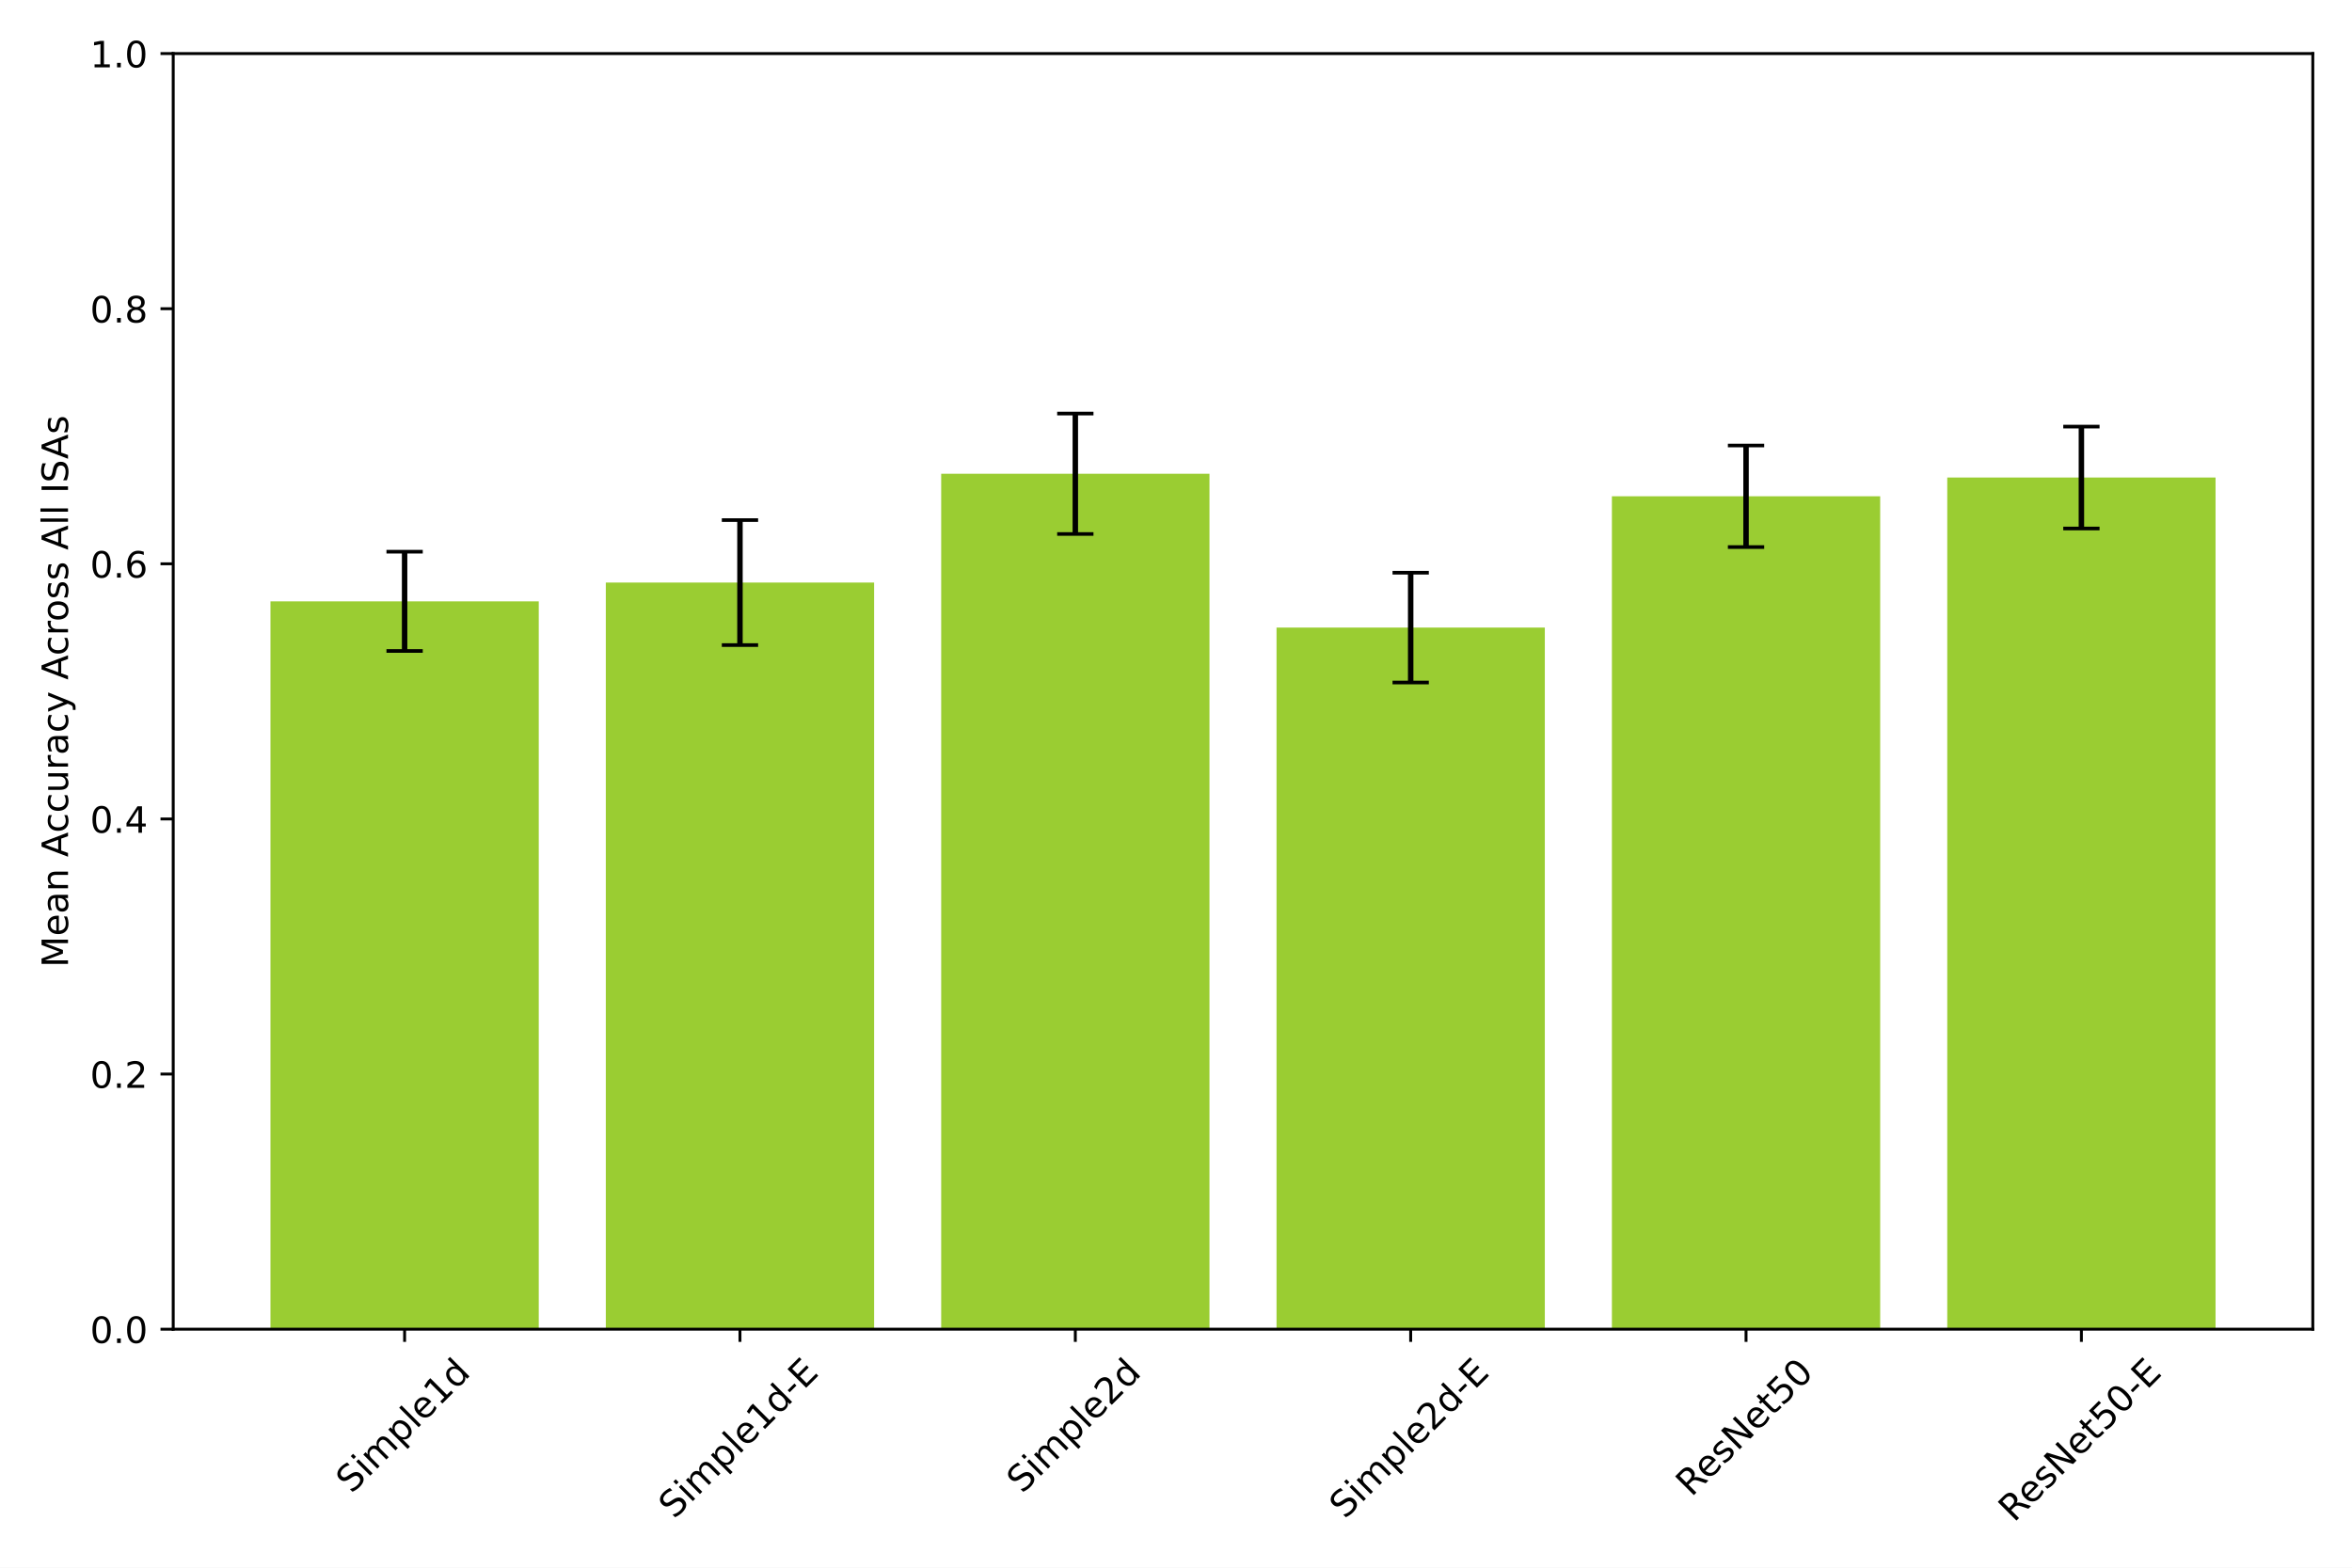
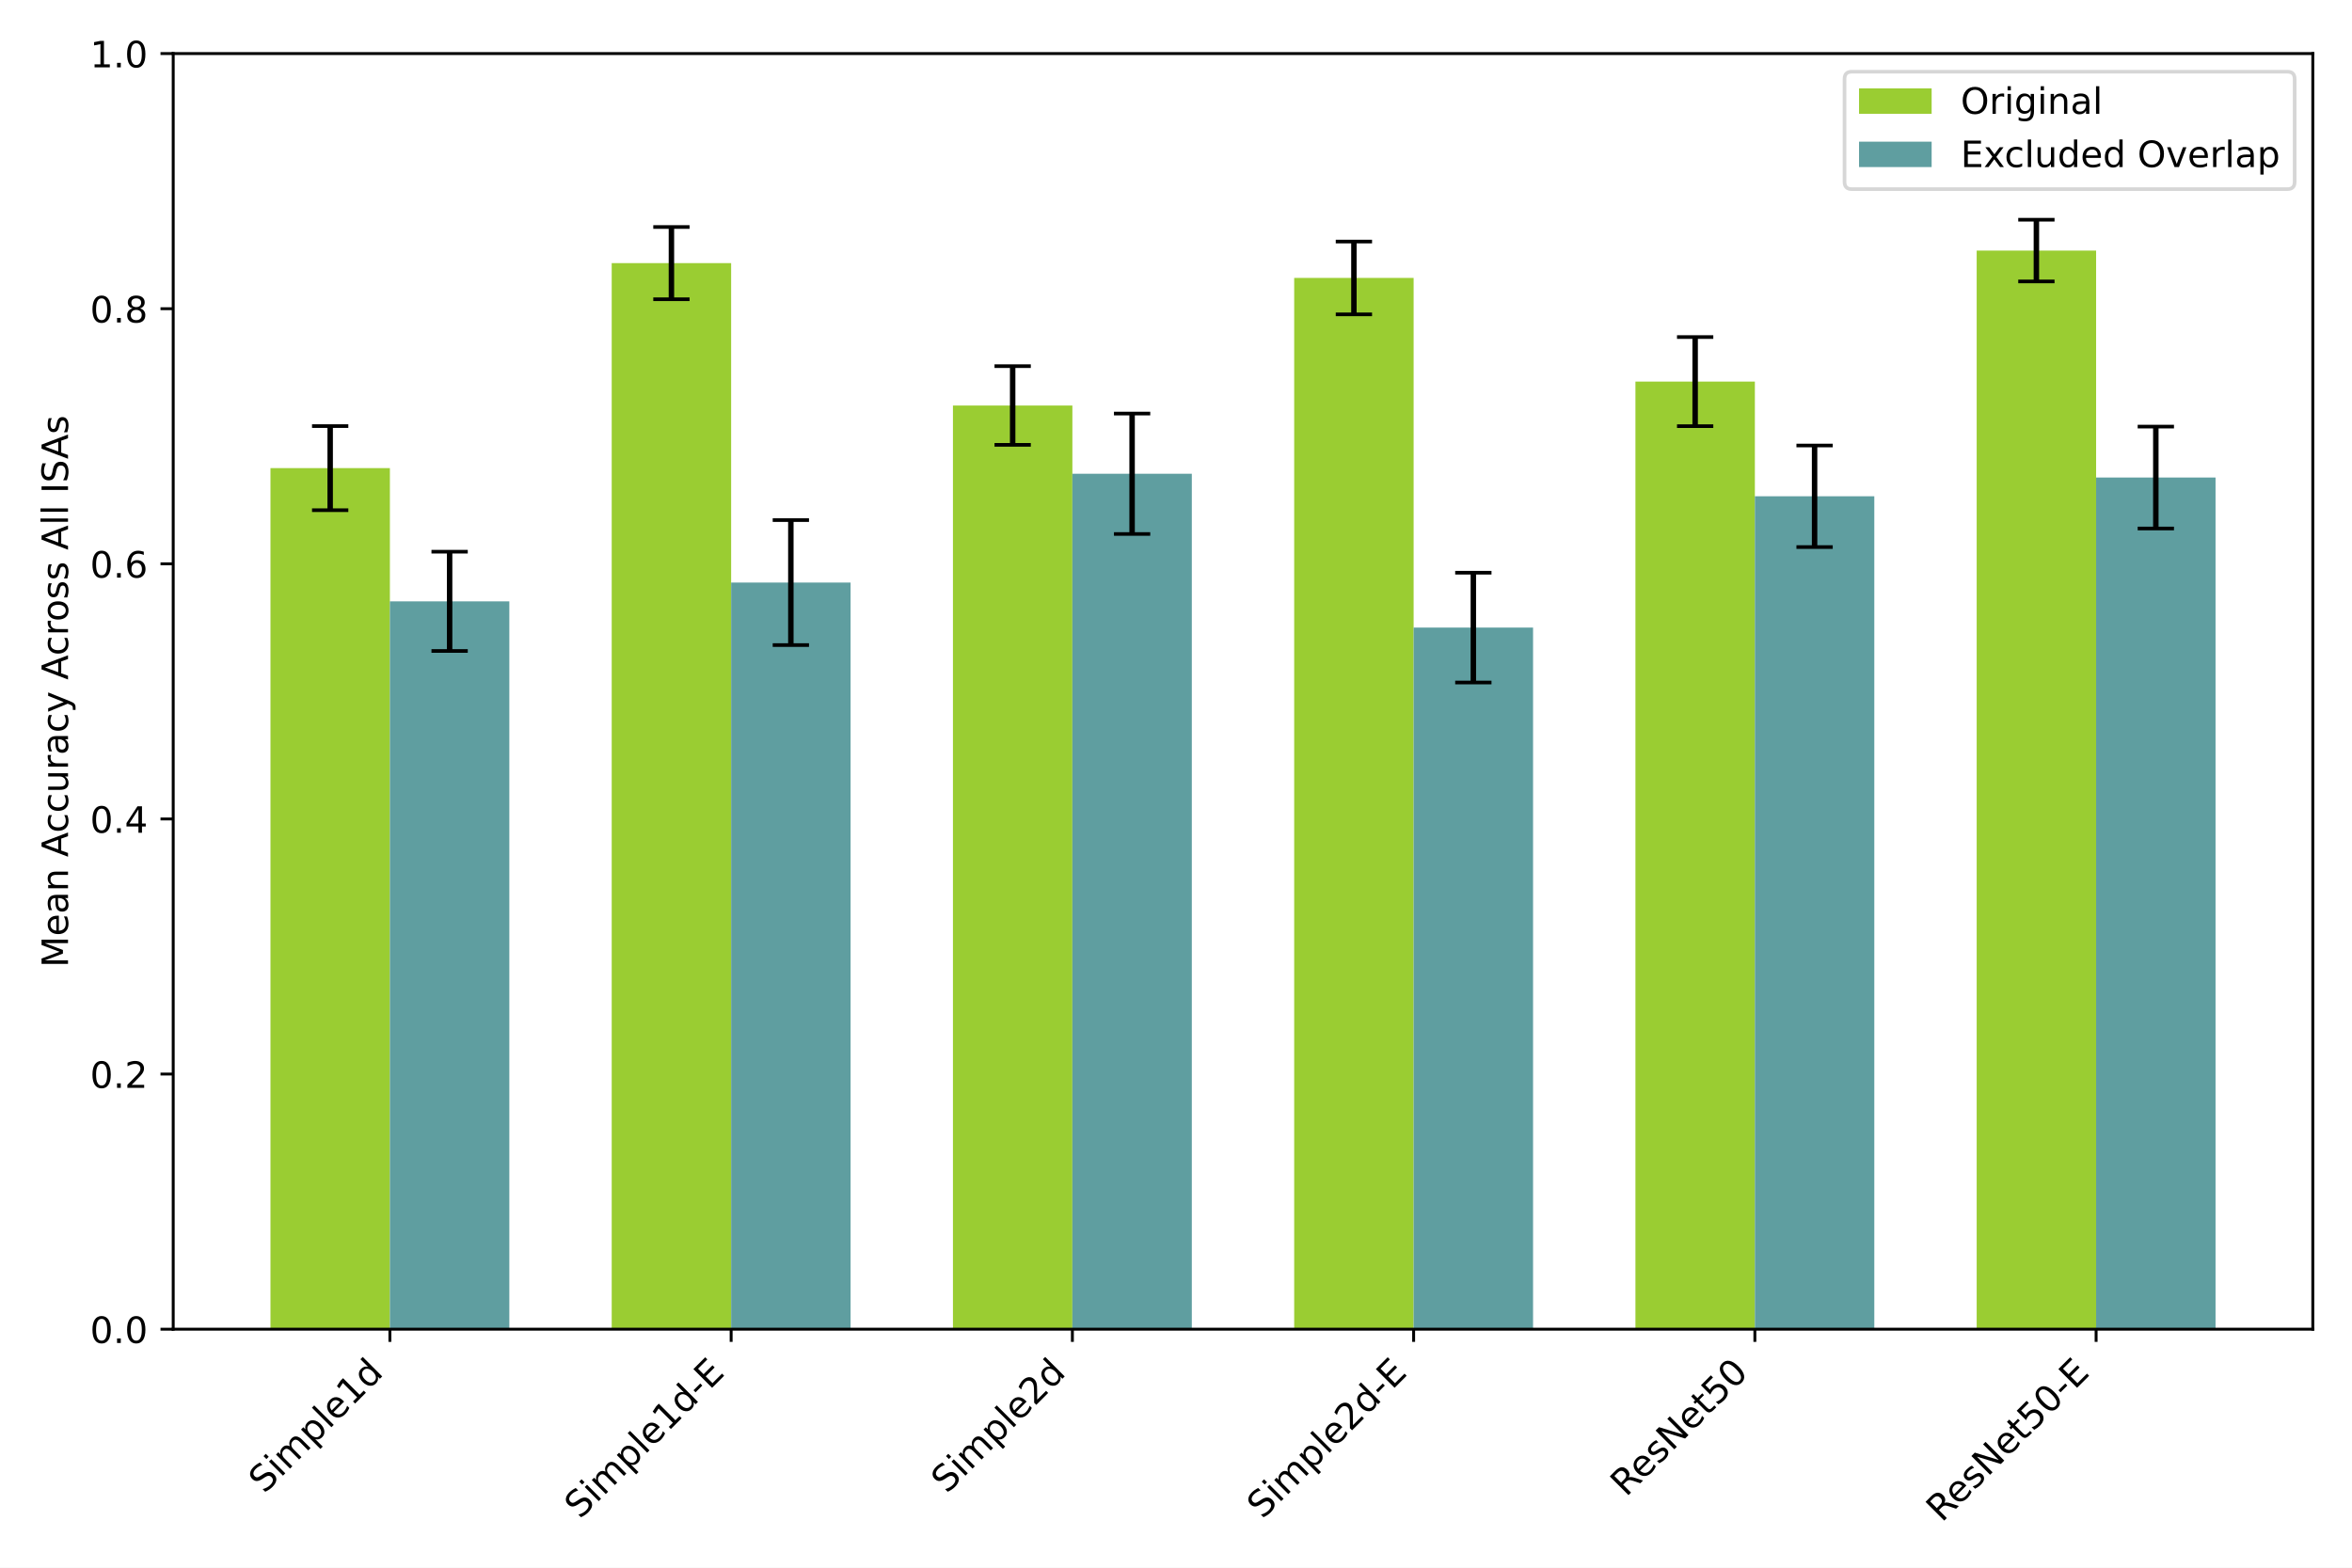
<svg xmlns="http://www.w3.org/2000/svg" xmlns:xlink="http://www.w3.org/1999/xlink" width="648pt" height="432pt" viewBox="0 0 648 432" version="1.1">
  <defs>
    <style type="text/css">*{stroke-linejoin: round; stroke-linecap: butt}</style>
  </defs>
  <g id="figure_1">
    <g id="patch_1">
      <path d="M 0 432  L 648 432  L 648 0  L 0 0  z " style="fill: #ffffff" />
    </g>
    <g id="axes_1">
      <g id="patch_2">
        <path d="M 47.72 366.279  L 637.2 366.279  L 637.2 14.76  L 47.72 14.76  z " style="fill: #ffffff" />
      </g>
      <g id="patch_3">
-         <path d="M 74.515 366.279  L 148.431 366.279  L 148.431 165.707  L 74.515 165.707  z " clip-path="url(#p9e6b9c91f2)" style="fill: #9acd32" />
+         <path d="M 74.515 366.279  L 107.42 366.279  L 107.42 129.004  L 74.515 129.004  z " clip-path="url(#pfda0ce5fc8)" style="fill: #9acd32" />
      </g>
      <g id="patch_4">
-         <path d="M 166.91 366.279  L 240.826 366.279  L 240.826 160.537  L 166.91 160.537  z " clip-path="url(#p9e6b9c91f2)" style="fill: #9acd32" />
+         <path d="M 168.53 366.279  L 201.436 366.279  L 201.436 72.51  L 168.53 72.51  z " clip-path="url(#pfda0ce5fc8)" style="fill: #9acd32" />
      </g>
      <g id="patch_5">
-         <path d="M 259.305 366.279  L 333.221 366.279  L 333.221 130.555  L 259.305 130.555  z " clip-path="url(#p9e6b9c91f2)" style="fill: #9acd32" />
+         <path d="M 262.546 366.279  L 295.452 366.279  L 295.452 111.742  L 262.546 111.742  z " clip-path="url(#pfda0ce5fc8)" style="fill: #9acd32" />
      </g>
      <g id="patch_6">
-         <path d="M 351.699 366.279  L 425.615 366.279  L 425.615 172.944  L 351.699 172.944  z " clip-path="url(#p9e6b9c91f2)" style="fill: #9acd32" />
+         <path d="M 356.562 366.279  L 389.468 366.279  L 389.468 76.59  L 356.562 76.59  z " clip-path="url(#pfda0ce5fc8)" style="fill: #9acd32" />
      </g>
      <g id="patch_7">
-         <path d="M 444.094 366.279  L 518.01 366.279  L 518.01 136.758  L 444.094 136.758  z " clip-path="url(#p9e6b9c91f2)" style="fill: #9acd32" />
+         <path d="M 450.578 366.279  L 483.484 366.279  L 483.484 105.151  L 450.578 105.151  z " clip-path="url(#pfda0ce5fc8)" style="fill: #9acd32" />
      </g>
      <g id="patch_8">
-         <path d="M 536.489 366.279  L 610.405 366.279  L 610.405 131.588  L 536.489 131.588  z " clip-path="url(#p9e6b9c91f2)" style="fill: #9acd32" />
+         <path d="M 544.594 366.279  L 577.5 366.279  L 577.5 69.057  L 544.594 69.057  z " clip-path="url(#pfda0ce5fc8)" style="fill: #9acd32" />
+       </g>
+       <g id="patch_9">
+         <path d="M 107.42 366.279  L 140.326 366.279  L 140.326 165.707  L 107.42 165.707  z " clip-path="url(#pfda0ce5fc8)" style="fill: #5f9ea0" />
+       </g>
+       <g id="patch_10">
+         <path d="M 201.436 366.279  L 234.342 366.279  L 234.342 160.537  L 201.436 160.537  z " clip-path="url(#pfda0ce5fc8)" style="fill: #5f9ea0" />
+       </g>
+       <g id="patch_11">
+         <path d="M 295.452 366.279  L 328.358 366.279  L 328.358 130.555  L 295.452 130.555  z " clip-path="url(#pfda0ce5fc8)" style="fill: #5f9ea0" />
+       </g>
+       <g id="patch_12">
+         <path d="M 389.468 366.279  L 422.374 366.279  L 422.374 172.944  L 389.468 172.944  z " clip-path="url(#pfda0ce5fc8)" style="fill: #5f9ea0" />
+       </g>
+       <g id="patch_13">
+         <path d="M 483.484 366.279  L 516.39 366.279  L 516.39 136.758  L 483.484 136.758  z " clip-path="url(#pfda0ce5fc8)" style="fill: #5f9ea0" />
+       </g>
+       <g id="patch_14">
+         <path d="M 577.5 366.279  L 610.405 366.279  L 610.405 131.588  L 577.5 131.588  z " clip-path="url(#pfda0ce5fc8)" style="fill: #5f9ea0" />
      </g>
      <g id="matplotlib.axis_1">
        <g id="xtick_1">
          <g id="line2d_1">
            <defs>
-               <path id="m0b9bbb28b7" d="M 0 0  L 0 3.5  " style="stroke: #000000; stroke-width: 0.8" />
+               <path id="m5acf35f69c" d="M 0 0  L 0 3.5  " style="stroke: #000000; stroke-width: 0.8" />
            </defs>
            <g>
-               <use xlink:href="#m0b9bbb28b7" x="111.473" y="366.279" style="stroke: #000000; stroke-width: 0.8" />
+               <use xlink:href="#m5acf35f69c" x="107.42" y="366.279" style="stroke: #000000; stroke-width: 0.8" />
            </g>
          </g>
          <g id="text_1">
-             <g transform="translate(96.85697 411.7858) rotate(-45) scale(0.1 -0.1)">
+             <g transform="translate(72.81609 411.7858) rotate(-45) scale(0.1 -0.1)">
              <defs>
                <path id="DejaVuSans-53" d="M 3425 4513  L 3425 3897  Q 3066 4069 2747 4153  Q 2428 4238 2131 4238  Q 1616 4238 1336 4038  Q 1056 3838 1056 3469  Q 1056 3159 1242 3001  Q 1428 2844 1947 2747  L 2328 2669  Q 3034 2534 3370 2195  Q 3706 1856 3706 1288  Q 3706 609 3251 259  Q 2797 -91 1919 -91  Q 1588 -91 1214 -16  Q 841 59 441 206  L 441 856  Q 825 641 1194 531  Q 1563 422 1919 422  Q 2459 422 2753 634  Q 3047 847 3047 1241  Q 3047 1584 2836 1778  Q 2625 1972 2144 2069  L 1759 2144  Q 1053 2284 737 2584  Q 422 2884 422 3419  Q 422 4038 858 4394  Q 1294 4750 2059 4750  Q 2388 4750 2728 4690  Q 3069 4631 3425 4513  z " transform="scale(0.015625)" />
                <path id="DejaVuSans-69" d="M 603 3500  L 1178 3500  L 1178 0  L 603 0  L 603 3500  z M 603 4863  L 1178 4863  L 1178 4134  L 603 4134  L 603 4863  z " transform="scale(0.015625)" />
                <path id="DejaVuSans-6d" d="M 3328 2828  Q 3544 3216 3844 3400  Q 4144 3584 4550 3584  Q 5097 3584 5394 3201  Q 5691 2819 5691 2113  L 5691 0  L 5113 0  L 5113 2094  Q 5113 2597 4934 2840  Q 4756 3084 4391 3084  Q 3944 3084 3684 2787  Q 3425 2491 3425 1978  L 3425 0  L 2847 0  L 2847 2094  Q 2847 2600 2669 2842  Q 2491 3084 2119 3084  Q 1678 3084 1418 2786  Q 1159 2488 1159 1978  L 1159 0  L 581 0  L 581 3500  L 1159 3500  L 1159 2956  Q 1356 3278 1631 3431  Q 1906 3584 2284 3584  Q 2666 3584 2933 3390  Q 3200 3197 3328 2828  z " transform="scale(0.015625)" />
                <path id="DejaVuSans-70" d="M 1159 525  L 1159 -1331  L 581 -1331  L 581 3500  L 1159 3500  L 1159 2969  Q 1341 3281 1617 3432  Q 1894 3584 2278 3584  Q 2916 3584 3314 3078  Q 3713 2572 3713 1747  Q 3713 922 3314 415  Q 2916 -91 2278 -91  Q 1894 -91 1617 61  Q 1341 213 1159 525  z M 3116 1747  Q 3116 2381 2855 2742  Q 2594 3103 2138 3103  Q 1681 3103 1420 2742  Q 1159 2381 1159 1747  Q 1159 1113 1420 752  Q 1681 391 2138 391  Q 2594 391 2855 752  Q 3116 1113 3116 1747  z " transform="scale(0.015625)" />
                <path id="DejaVuSans-6c" d="M 603 4863  L 1178 4863  L 1178 0  L 603 0  L 603 4863  z " transform="scale(0.015625)" />
                <path id="DejaVuSans-65" d="M 3597 1894  L 3597 1613  L 953 1613  Q 991 1019 1311 708  Q 1631 397 2203 397  Q 2534 397 2845 478  Q 3156 559 3463 722  L 3463 178  Q 3153 47 2828 -22  Q 2503 -91 2169 -91  Q 1331 -91 842 396  Q 353 884 353 1716  Q 353 2575 817 3079  Q 1281 3584 2069 3584  Q 2775 3584 3186 3129  Q 3597 2675 3597 1894  z M 3022 2063  Q 3016 2534 2758 2815  Q 2500 3097 2075 3097  Q 1594 3097 1305 2825  Q 1016 2553 972 2059  L 3022 2063  z " transform="scale(0.015625)" />
                <path id="DejaVuSans-31" d="M 794 531  L 1825 531  L 1825 4091  L 703 3866  L 703 4441  L 1819 4666  L 2450 4666  L 2450 531  L 3481 531  L 3481 0  L 794 0  L 794 531  z " transform="scale(0.015625)" />
                <path id="DejaVuSans-64" d="M 2906 2969  L 2906 4863  L 3481 4863  L 3481 0  L 2906 0  L 2906 525  Q 2725 213 2448 61  Q 2172 -91 1784 -91  Q 1150 -91 751 415  Q 353 922 353 1747  Q 353 2572 751 3078  Q 1150 3584 1784 3584  Q 2172 3584 2448 3432  Q 2725 3281 2906 2969  z M 947 1747  Q 947 1113 1208 752  Q 1469 391 1925 391  Q 2381 391 2643 752  Q 2906 1113 2906 1747  Q 2906 2381 2643 2742  Q 2381 3103 1925 3103  Q 1469 3103 1208 2742  Q 947 2381 947 1747  z " transform="scale(0.015625)" />
              </defs>
              <use xlink:href="#DejaVuSans-53" />
              <use xlink:href="#DejaVuSans-69" transform="translate(63.47656 0)" />
              <use xlink:href="#DejaVuSans-6d" transform="translate(91.25977 0)" />
              <use xlink:href="#DejaVuSans-70" transform="translate(188.6719 0)" />
              <use xlink:href="#DejaVuSans-6c" transform="translate(252.1484 0)" />
              <use xlink:href="#DejaVuSans-65" transform="translate(279.9316 0)" />
              <use xlink:href="#DejaVuSans-31" transform="translate(341.4551 0)" />
              <use xlink:href="#DejaVuSans-64" transform="translate(405.0781 0)" />
            </g>
          </g>
        </g>
        <g id="xtick_2">
          <g id="line2d_2">
            <g>
-               <use xlink:href="#m0b9bbb28b7" x="203.868" y="366.279" style="stroke: #000000; stroke-width: 0.8" />
+               <use xlink:href="#m5acf35f69c" x="201.436" y="366.279" style="stroke: #000000; stroke-width: 0.8" />
            </g>
          </g>
          <g id="text_2">
-             <g transform="translate(185.7424 418.8049) rotate(-45) scale(0.1 -0.1)">
+             <g transform="translate(159.8129 418.8049) rotate(-45) scale(0.1 -0.1)">
              <defs>
                <path id="DejaVuSans-2d" d="M 313 2009  L 1997 2009  L 1997 1497  L 313 1497  L 313 2009  z " transform="scale(0.015625)" />
                <path id="DejaVuSans-45" d="M 628 4666  L 3578 4666  L 3578 4134  L 1259 4134  L 1259 2753  L 3481 2753  L 3481 2222  L 1259 2222  L 1259 531  L 3634 531  L 3634 0  L 628 0  L 628 4666  z " transform="scale(0.015625)" />
              </defs>
              <use xlink:href="#DejaVuSans-53" />
              <use xlink:href="#DejaVuSans-69" transform="translate(63.47656 0)" />
              <use xlink:href="#DejaVuSans-6d" transform="translate(91.25977 0)" />
              <use xlink:href="#DejaVuSans-70" transform="translate(188.6719 0)" />
              <use xlink:href="#DejaVuSans-6c" transform="translate(252.1484 0)" />
              <use xlink:href="#DejaVuSans-65" transform="translate(279.9316 0)" />
              <use xlink:href="#DejaVuSans-31" transform="translate(341.4551 0)" />
              <use xlink:href="#DejaVuSans-64" transform="translate(405.0781 0)" />
              <use xlink:href="#DejaVuSans-2d" transform="translate(468.5547 0)" />
              <use xlink:href="#DejaVuSans-45" transform="translate(504.6387 0)" />
            </g>
          </g>
        </g>
        <g id="xtick_3">
          <g id="line2d_3">
            <g>
-               <use xlink:href="#m0b9bbb28b7" x="296.263" y="366.279" style="stroke: #000000; stroke-width: 0.8" />
+               <use xlink:href="#m5acf35f69c" x="295.452" y="366.279" style="stroke: #000000; stroke-width: 0.8" />
            </g>
          </g>
          <g id="text_3">
-             <g transform="translate(281.6469 411.7858) rotate(-45) scale(0.1 -0.1)">
+             <g transform="translate(260.848 411.7858) rotate(-45) scale(0.1 -0.1)">
              <defs>
                <path id="DejaVuSans-32" d="M 1228 531  L 3431 531  L 3431 0  L 469 0  L 469 531  Q 828 903 1448 1529  Q 2069 2156 2228 2338  Q 2531 2678 2651 2914  Q 2772 3150 2772 3378  Q 2772 3750 2511 3984  Q 2250 4219 1831 4219  Q 1534 4219 1204 4116  Q 875 4013 500 3803  L 500 4441  Q 881 4594 1212 4672  Q 1544 4750 1819 4750  Q 2544 4750 2975 4387  Q 3406 4025 3406 3419  Q 3406 3131 3298 2873  Q 3191 2616 2906 2266  Q 2828 2175 2409 1742  Q 1991 1309 1228 531  z " transform="scale(0.015625)" />
              </defs>
              <use xlink:href="#DejaVuSans-53" />
              <use xlink:href="#DejaVuSans-69" transform="translate(63.47656 0)" />
              <use xlink:href="#DejaVuSans-6d" transform="translate(91.25977 0)" />
              <use xlink:href="#DejaVuSans-70" transform="translate(188.6719 0)" />
              <use xlink:href="#DejaVuSans-6c" transform="translate(252.1484 0)" />
              <use xlink:href="#DejaVuSans-65" transform="translate(279.9316 0)" />
              <use xlink:href="#DejaVuSans-32" transform="translate(341.4551 0)" />
              <use xlink:href="#DejaVuSans-64" transform="translate(405.0781 0)" />
            </g>
          </g>
        </g>
        <g id="xtick_4">
          <g id="line2d_4">
            <g>
-               <use xlink:href="#m0b9bbb28b7" x="388.657" y="366.279" style="stroke: #000000; stroke-width: 0.8" />
+               <use xlink:href="#m5acf35f69c" x="389.468" y="366.279" style="stroke: #000000; stroke-width: 0.8" />
            </g>
          </g>
          <g id="text_4">
-             <g transform="translate(370.5324 418.8049) rotate(-45) scale(0.1 -0.1)">
+             <g transform="translate(347.8448 418.8049) rotate(-45) scale(0.1 -0.1)">
              <use xlink:href="#DejaVuSans-53" />
              <use xlink:href="#DejaVuSans-69" transform="translate(63.47656 0)" />
              <use xlink:href="#DejaVuSans-6d" transform="translate(91.25977 0)" />
              <use xlink:href="#DejaVuSans-70" transform="translate(188.6719 0)" />
              <use xlink:href="#DejaVuSans-6c" transform="translate(252.1484 0)" />
              <use xlink:href="#DejaVuSans-65" transform="translate(279.9316 0)" />
              <use xlink:href="#DejaVuSans-32" transform="translate(341.4551 0)" />
              <use xlink:href="#DejaVuSans-64" transform="translate(405.0781 0)" />
              <use xlink:href="#DejaVuSans-2d" transform="translate(468.5547 0)" />
              <use xlink:href="#DejaVuSans-45" transform="translate(504.6387 0)" />
            </g>
          </g>
        </g>
        <g id="xtick_5">
          <g id="line2d_5">
            <g>
-               <use xlink:href="#m0b9bbb28b7" x="481.052" y="366.279" style="stroke: #000000; stroke-width: 0.8" />
+               <use xlink:href="#m5acf35f69c" x="483.484" y="366.279" style="stroke: #000000; stroke-width: 0.8" />
            </g>
          </g>
          <g id="text_5">
-             <g transform="translate(465.9834 412.6928) rotate(-45) scale(0.1 -0.1)">
+             <g transform="translate(447.9728 412.6928) rotate(-45) scale(0.1 -0.1)">
              <defs>
                <path id="DejaVuSans-52" d="M 2841 2188  Q 3044 2119 3236 1894  Q 3428 1669 3622 1275  L 4263 0  L 3584 0  L 2988 1197  Q 2756 1666 2539 1819  Q 2322 1972 1947 1972  L 1259 1972  L 1259 0  L 628 0  L 628 4666  L 2053 4666  Q 2853 4666 3247 4331  Q 3641 3997 3641 3322  Q 3641 2881 3436 2590  Q 3231 2300 2841 2188  z M 1259 4147  L 1259 2491  L 2053 2491  Q 2509 2491 2742 2702  Q 2975 2913 2975 3322  Q 2975 3731 2742 3939  Q 2509 4147 2053 4147  L 1259 4147  z " transform="scale(0.015625)" />
                <path id="DejaVuSans-73" d="M 2834 3397  L 2834 2853  Q 2591 2978 2328 3040  Q 2066 3103 1784 3103  Q 1356 3103 1142 2972  Q 928 2841 928 2578  Q 928 2378 1081 2264  Q 1234 2150 1697 2047  L 1894 2003  Q 2506 1872 2764 1633  Q 3022 1394 3022 966  Q 3022 478 2636 193  Q 2250 -91 1575 -91  Q 1294 -91 989 -36  Q 684 19 347 128  L 347 722  Q 666 556 975 473  Q 1284 391 1588 391  Q 1994 391 2212 530  Q 2431 669 2431 922  Q 2431 1156 2273 1281  Q 2116 1406 1581 1522  L 1381 1569  Q 847 1681 609 1914  Q 372 2147 372 2553  Q 372 3047 722 3315  Q 1072 3584 1716 3584  Q 2034 3584 2315 3537  Q 2597 3491 2834 3397  z " transform="scale(0.015625)" />
                <path id="DejaVuSans-4e" d="M 628 4666  L 1478 4666  L 3547 763  L 3547 4666  L 4159 4666  L 4159 0  L 3309 0  L 1241 3903  L 1241 0  L 628 0  L 628 4666  z " transform="scale(0.015625)" />
                <path id="DejaVuSans-74" d="M 1172 4494  L 1172 3500  L 2356 3500  L 2356 3053  L 1172 3053  L 1172 1153  Q 1172 725 1289 603  Q 1406 481 1766 481  L 2356 481  L 2356 0  L 1766 0  Q 1100 0 847 248  Q 594 497 594 1153  L 594 3053  L 172 3053  L 172 3500  L 594 3500  L 594 4494  L 1172 4494  z " transform="scale(0.015625)" />
                <path id="DejaVuSans-35" d="M 691 4666  L 3169 4666  L 3169 4134  L 1269 4134  L 1269 2991  Q 1406 3038 1543 3061  Q 1681 3084 1819 3084  Q 2600 3084 3056 2656  Q 3513 2228 3513 1497  Q 3513 744 3044 326  Q 2575 -91 1722 -91  Q 1428 -91 1123 -41  Q 819 9 494 109  L 494 744  Q 775 591 1075 516  Q 1375 441 1709 441  Q 2250 441 2565 725  Q 2881 1009 2881 1497  Q 2881 1984 2565 2268  Q 2250 2553 1709 2553  Q 1456 2553 1204 2497  Q 953 2441 691 2322  L 691 4666  z " transform="scale(0.015625)" />
                <path id="DejaVuSans-30" d="M 2034 4250  Q 1547 4250 1301 3770  Q 1056 3291 1056 2328  Q 1056 1369 1301 889  Q 1547 409 2034 409  Q 2525 409 2770 889  Q 3016 1369 3016 2328  Q 3016 3291 2770 3770  Q 2525 4250 2034 4250  z M 2034 4750  Q 2819 4750 3233 4129  Q 3647 3509 3647 2328  Q 3647 1150 3233 529  Q 2819 -91 2034 -91  Q 1250 -91 836 529  Q 422 1150 422 2328  Q 422 3509 836 4129  Q 1250 4750 2034 4750  z " transform="scale(0.015625)" />
              </defs>
              <use xlink:href="#DejaVuSans-52" />
              <use xlink:href="#DejaVuSans-65" transform="translate(64.98242 0)" />
              <use xlink:href="#DejaVuSans-73" transform="translate(126.5059 0)" />
              <use xlink:href="#DejaVuSans-4e" transform="translate(178.6055 0)" />
              <use xlink:href="#DejaVuSans-65" transform="translate(253.4102 0)" />
              <use xlink:href="#DejaVuSans-74" transform="translate(314.9336 0)" />
              <use xlink:href="#DejaVuSans-35" transform="translate(354.1426 0)" />
              <use xlink:href="#DejaVuSans-30" transform="translate(417.7656 0)" />
            </g>
          </g>
        </g>
        <g id="xtick_6">
          <g id="line2d_6">
            <g>
-               <use xlink:href="#m0b9bbb28b7" x="573.447" y="366.279" style="stroke: #000000; stroke-width: 0.8" />
+               <use xlink:href="#m5acf35f69c" x="577.5" y="366.279" style="stroke: #000000; stroke-width: 0.8" />
            </g>
          </g>
          <g id="text_6">
-             <g transform="translate(554.8688 419.712) rotate(-45) scale(0.1 -0.1)">
+             <g transform="translate(534.9696 419.712) rotate(-45) scale(0.1 -0.1)">
              <use xlink:href="#DejaVuSans-52" />
              <use xlink:href="#DejaVuSans-65" transform="translate(64.98242 0)" />
              <use xlink:href="#DejaVuSans-73" transform="translate(126.5059 0)" />
              <use xlink:href="#DejaVuSans-4e" transform="translate(178.6055 0)" />
              <use xlink:href="#DejaVuSans-65" transform="translate(253.4102 0)" />
              <use xlink:href="#DejaVuSans-74" transform="translate(314.9336 0)" />
              <use xlink:href="#DejaVuSans-35" transform="translate(354.1426 0)" />
              <use xlink:href="#DejaVuSans-30" transform="translate(417.7656 0)" />
              <use xlink:href="#DejaVuSans-2d" transform="translate(481.3887 0)" />
              <use xlink:href="#DejaVuSans-45" transform="translate(517.4727 0)" />
            </g>
          </g>
        </g>
      </g>
      <g id="matplotlib.axis_2">
        <g id="ytick_1">
          <g id="line2d_7">
            <defs>
-               <path id="mdd7ff7689d" d="M 0 0  L -3.5 0  " style="stroke: #000000; stroke-width: 0.8" />
+               <path id="m59ba3dc76b" d="M 0 0  L -3.5 0  " style="stroke: #000000; stroke-width: 0.8" />
            </defs>
            <g>
-               <use xlink:href="#mdd7ff7689d" x="47.72" y="366.279" style="stroke: #000000; stroke-width: 0.8" />
+               <use xlink:href="#m59ba3dc76b" x="47.72" y="366.279" style="stroke: #000000; stroke-width: 0.8" />
            </g>
          </g>
          <g id="text_7">
            <g transform="translate(24.81687 370.0786) scale(0.1 -0.1)">
              <defs>
                <path id="DejaVuSans-2e" d="M 684 794  L 1344 794  L 1344 0  L 684 0  L 684 794  z " transform="scale(0.015625)" />
              </defs>
              <use xlink:href="#DejaVuSans-30" />
              <use xlink:href="#DejaVuSans-2e" transform="translate(63.62305 0)" />
              <use xlink:href="#DejaVuSans-30" transform="translate(95.41016 0)" />
            </g>
          </g>
        </g>
        <g id="ytick_2">
          <g id="line2d_8">
            <g>
-               <use xlink:href="#mdd7ff7689d" x="47.72" y="295.975" style="stroke: #000000; stroke-width: 0.8" />
+               <use xlink:href="#m59ba3dc76b" x="47.72" y="295.975" style="stroke: #000000; stroke-width: 0.8" />
            </g>
          </g>
          <g id="text_8">
            <g transform="translate(24.81687 299.7747) scale(0.1 -0.1)">
              <use xlink:href="#DejaVuSans-30" />
              <use xlink:href="#DejaVuSans-2e" transform="translate(63.62305 0)" />
              <use xlink:href="#DejaVuSans-32" transform="translate(95.41016 0)" />
            </g>
          </g>
        </g>
        <g id="ytick_3">
          <g id="line2d_9">
            <g>
-               <use xlink:href="#mdd7ff7689d" x="47.72" y="225.672" style="stroke: #000000; stroke-width: 0.8" />
+               <use xlink:href="#m59ba3dc76b" x="47.72" y="225.672" style="stroke: #000000; stroke-width: 0.8" />
            </g>
          </g>
          <g id="text_9">
            <g transform="translate(24.81687 229.4708) scale(0.1 -0.1)">
              <defs>
                <path id="DejaVuSans-34" d="M 2419 4116  L 825 1625  L 2419 1625  L 2419 4116  z M 2253 4666  L 3047 4666  L 3047 1625  L 3713 1625  L 3713 1100  L 3047 1100  L 3047 0  L 2419 0  L 2419 1100  L 313 1100  L 313 1709  L 2253 4666  z " transform="scale(0.015625)" />
              </defs>
              <use xlink:href="#DejaVuSans-30" />
              <use xlink:href="#DejaVuSans-2e" transform="translate(63.62305 0)" />
              <use xlink:href="#DejaVuSans-34" transform="translate(95.41016 0)" />
            </g>
          </g>
        </g>
        <g id="ytick_4">
          <g id="line2d_10">
            <g>
-               <use xlink:href="#mdd7ff7689d" x="47.72" y="155.368" style="stroke: #000000; stroke-width: 0.8" />
+               <use xlink:href="#m59ba3dc76b" x="47.72" y="155.368" style="stroke: #000000; stroke-width: 0.8" />
            </g>
          </g>
          <g id="text_10">
            <g transform="translate(24.81687 159.167) scale(0.1 -0.1)">
              <defs>
                <path id="DejaVuSans-36" d="M 2113 2584  Q 1688 2584 1439 2293  Q 1191 2003 1191 1497  Q 1191 994 1439 701  Q 1688 409 2113 409  Q 2538 409 2786 701  Q 3034 994 3034 1497  Q 3034 2003 2786 2293  Q 2538 2584 2113 2584  z M 3366 4563  L 3366 3988  Q 3128 4100 2886 4159  Q 2644 4219 2406 4219  Q 1781 4219 1451 3797  Q 1122 3375 1075 2522  Q 1259 2794 1537 2939  Q 1816 3084 2150 3084  Q 2853 3084 3261 2657  Q 3669 2231 3669 1497  Q 3669 778 3244 343  Q 2819 -91 2113 -91  Q 1303 -91 875 529  Q 447 1150 447 2328  Q 447 3434 972 4092  Q 1497 4750 2381 4750  Q 2619 4750 2861 4703  Q 3103 4656 3366 4563  z " transform="scale(0.015625)" />
              </defs>
              <use xlink:href="#DejaVuSans-30" />
              <use xlink:href="#DejaVuSans-2e" transform="translate(63.62305 0)" />
              <use xlink:href="#DejaVuSans-36" transform="translate(95.41016 0)" />
            </g>
          </g>
        </g>
        <g id="ytick_5">
          <g id="line2d_11">
            <g>
-               <use xlink:href="#mdd7ff7689d" x="47.72" y="85.064" style="stroke: #000000; stroke-width: 0.8" />
+               <use xlink:href="#m59ba3dc76b" x="47.72" y="85.064" style="stroke: #000000; stroke-width: 0.8" />
            </g>
          </g>
          <g id="text_11">
            <g transform="translate(24.81687 88.86309) scale(0.1 -0.1)">
              <defs>
                <path id="DejaVuSans-38" d="M 2034 2216  Q 1584 2216 1326 1975  Q 1069 1734 1069 1313  Q 1069 891 1326 650  Q 1584 409 2034 409  Q 2484 409 2743 651  Q 3003 894 3003 1313  Q 3003 1734 2745 1975  Q 2488 2216 2034 2216  z M 1403 2484  Q 997 2584 770 2862  Q 544 3141 544 3541  Q 544 4100 942 4425  Q 1341 4750 2034 4750  Q 2731 4750 3128 4425  Q 3525 4100 3525 3541  Q 3525 3141 3298 2862  Q 3072 2584 2669 2484  Q 3125 2378 3379 2068  Q 3634 1759 3634 1313  Q 3634 634 3220 271  Q 2806 -91 2034 -91  Q 1263 -91 848 271  Q 434 634 434 1313  Q 434 1759 690 2068  Q 947 2378 1403 2484  z M 1172 3481  Q 1172 3119 1398 2916  Q 1625 2713 2034 2713  Q 2441 2713 2670 2916  Q 2900 3119 2900 3481  Q 2900 3844 2670 4047  Q 2441 4250 2034 4250  Q 1625 4250 1398 4047  Q 1172 3844 1172 3481  z " transform="scale(0.015625)" />
              </defs>
              <use xlink:href="#DejaVuSans-30" />
              <use xlink:href="#DejaVuSans-2e" transform="translate(63.62305 0)" />
              <use xlink:href="#DejaVuSans-38" transform="translate(95.41016 0)" />
            </g>
          </g>
        </g>
        <g id="ytick_6">
          <g id="line2d_12">
            <g>
-               <use xlink:href="#mdd7ff7689d" x="47.72" y="14.76" style="stroke: #000000; stroke-width: 0.8" />
+               <use xlink:href="#m59ba3dc76b" x="47.72" y="14.76" style="stroke: #000000; stroke-width: 0.8" />
            </g>
          </g>
          <g id="text_12">
            <g transform="translate(24.81687 18.55922) scale(0.1 -0.1)">
              <use xlink:href="#DejaVuSans-31" />
              <use xlink:href="#DejaVuSans-2e" transform="translate(63.62305 0)" />
              <use xlink:href="#DejaVuSans-30" transform="translate(95.41016 0)" />
            </g>
          </g>
        </g>
        <g id="text_13">
          <g transform="translate(18.73719 266.5877) rotate(-90) scale(0.1 -0.1)">
            <defs>
              <path id="DejaVuSans-4d" d="M 628 4666  L 1569 4666  L 2759 1491  L 3956 4666  L 4897 4666  L 4897 0  L 4281 0  L 4281 4097  L 3078 897  L 2444 897  L 1241 4097  L 1241 0  L 628 0  L 628 4666  z " transform="scale(0.015625)" />
              <path id="DejaVuSans-61" d="M 2194 1759  Q 1497 1759 1228 1600  Q 959 1441 959 1056  Q 959 750 1161 570  Q 1363 391 1709 391  Q 2188 391 2477 730  Q 2766 1069 2766 1631  L 2766 1759  L 2194 1759  z M 3341 1997  L 3341 0  L 2766 0  L 2766 531  Q 2569 213 2275 61  Q 1981 -91 1556 -91  Q 1019 -91 701 211  Q 384 513 384 1019  Q 384 1609 779 1909  Q 1175 2209 1959 2209  L 2766 2209  L 2766 2266  Q 2766 2663 2505 2880  Q 2244 3097 1772 3097  Q 1472 3097 1187 3025  Q 903 2953 641 2809  L 641 3341  Q 956 3463 1253 3523  Q 1550 3584 1831 3584  Q 2591 3584 2966 3190  Q 3341 2797 3341 1997  z " transform="scale(0.015625)" />
              <path id="DejaVuSans-6e" d="M 3513 2113  L 3513 0  L 2938 0  L 2938 2094  Q 2938 2591 2744 2837  Q 2550 3084 2163 3084  Q 1697 3084 1428 2787  Q 1159 2491 1159 1978  L 1159 0  L 581 0  L 581 3500  L 1159 3500  L 1159 2956  Q 1366 3272 1645 3428  Q 1925 3584 2291 3584  Q 2894 3584 3203 3211  Q 3513 2838 3513 2113  z " transform="scale(0.015625)" />
              <path id="DejaVuSans-20" transform="scale(0.015625)" />
              <path id="DejaVuSans-41" d="M 2188 4044  L 1331 1722  L 3047 1722  L 2188 4044  z M 1831 4666  L 2547 4666  L 4325 0  L 3669 0  L 3244 1197  L 1141 1197  L 716 0  L 50 0  L 1831 4666  z " transform="scale(0.015625)" />
              <path id="DejaVuSans-63" d="M 3122 3366  L 3122 2828  Q 2878 2963 2633 3030  Q 2388 3097 2138 3097  Q 1578 3097 1268 2742  Q 959 2388 959 1747  Q 959 1106 1268 751  Q 1578 397 2138 397  Q 2388 397 2633 464  Q 2878 531 3122 666  L 3122 134  Q 2881 22 2623 -34  Q 2366 -91 2075 -91  Q 1284 -91 818 406  Q 353 903 353 1747  Q 353 2603 823 3093  Q 1294 3584 2113 3584  Q 2378 3584 2631 3529  Q 2884 3475 3122 3366  z " transform="scale(0.015625)" />
              <path id="DejaVuSans-75" d="M 544 1381  L 544 3500  L 1119 3500  L 1119 1403  Q 1119 906 1312 657  Q 1506 409 1894 409  Q 2359 409 2629 706  Q 2900 1003 2900 1516  L 2900 3500  L 3475 3500  L 3475 0  L 2900 0  L 2900 538  Q 2691 219 2414 64  Q 2138 -91 1772 -91  Q 1169 -91 856 284  Q 544 659 544 1381  z M 1991 3584  L 1991 3584  z " transform="scale(0.015625)" />
              <path id="DejaVuSans-72" d="M 2631 2963  Q 2534 3019 2420 3045  Q 2306 3072 2169 3072  Q 1681 3072 1420 2755  Q 1159 2438 1159 1844  L 1159 0  L 581 0  L 581 3500  L 1159 3500  L 1159 2956  Q 1341 3275 1631 3429  Q 1922 3584 2338 3584  Q 2397 3584 2469 3576  Q 2541 3569 2628 3553  L 2631 2963  z " transform="scale(0.015625)" />
              <path id="DejaVuSans-79" d="M 2059 -325  Q 1816 -950 1584 -1140  Q 1353 -1331 966 -1331  L 506 -1331  L 506 -850  L 844 -850  Q 1081 -850 1212 -737  Q 1344 -625 1503 -206  L 1606 56  L 191 3500  L 800 3500  L 1894 763  L 2988 3500  L 3597 3500  L 2059 -325  z " transform="scale(0.015625)" />
              <path id="DejaVuSans-6f" d="M 1959 3097  Q 1497 3097 1228 2736  Q 959 2375 959 1747  Q 959 1119 1226 758  Q 1494 397 1959 397  Q 2419 397 2687 759  Q 2956 1122 2956 1747  Q 2956 2369 2687 2733  Q 2419 3097 1959 3097  z M 1959 3584  Q 2709 3584 3137 3096  Q 3566 2609 3566 1747  Q 3566 888 3137 398  Q 2709 -91 1959 -91  Q 1206 -91 779 398  Q 353 888 353 1747  Q 353 2609 779 3096  Q 1206 3584 1959 3584  z " transform="scale(0.015625)" />
              <path id="DejaVuSans-49" d="M 628 4666  L 1259 4666  L 1259 0  L 628 0  L 628 4666  z " transform="scale(0.015625)" />
            </defs>
            <use xlink:href="#DejaVuSans-4d" />
            <use xlink:href="#DejaVuSans-65" transform="translate(86.2793 0)" />
            <use xlink:href="#DejaVuSans-61" transform="translate(147.8027 0)" />
            <use xlink:href="#DejaVuSans-6e" transform="translate(209.082 0)" />
            <use xlink:href="#DejaVuSans-20" transform="translate(272.4609 0)" />
            <use xlink:href="#DejaVuSans-41" transform="translate(304.248 0)" />
            <use xlink:href="#DejaVuSans-63" transform="translate(370.9062 0)" />
            <use xlink:href="#DejaVuSans-63" transform="translate(425.8867 0)" />
            <use xlink:href="#DejaVuSans-75" transform="translate(480.8672 0)" />
            <use xlink:href="#DejaVuSans-72" transform="translate(544.2461 0)" />
            <use xlink:href="#DejaVuSans-61" transform="translate(585.3594 0)" />
            <use xlink:href="#DejaVuSans-63" transform="translate(646.6387 0)" />
            <use xlink:href="#DejaVuSans-79" transform="translate(701.6191 0)" />
            <use xlink:href="#DejaVuSans-20" transform="translate(760.7988 0)" />
            <use xlink:href="#DejaVuSans-41" transform="translate(792.5859 0)" />
            <use xlink:href="#DejaVuSans-63" transform="translate(859.2441 0)" />
            <use xlink:href="#DejaVuSans-72" transform="translate(914.2246 0)" />
            <use xlink:href="#DejaVuSans-6f" transform="translate(953.0879 0)" />
            <use xlink:href="#DejaVuSans-73" transform="translate(1014.27 0)" />
            <use xlink:href="#DejaVuSans-73" transform="translate(1066.369 0)" />
            <use xlink:href="#DejaVuSans-20" transform="translate(1118.469 0)" />
            <use xlink:href="#DejaVuSans-41" transform="translate(1150.256 0)" />
            <use xlink:href="#DejaVuSans-6c" transform="translate(1218.664 0)" />
            <use xlink:href="#DejaVuSans-6c" transform="translate(1246.447 0)" />
            <use xlink:href="#DejaVuSans-20" transform="translate(1274.23 0)" />
            <use xlink:href="#DejaVuSans-49" transform="translate(1306.018 0)" />
            <use xlink:href="#DejaVuSans-53" transform="translate(1335.51 0)" />
            <use xlink:href="#DejaVuSans-41" transform="translate(1400.861 0)" />
            <use xlink:href="#DejaVuSans-73" transform="translate(1469.27 0)" />
          </g>
        </g>
      </g>
      <g id="LineCollection_1">
-         <path d="M 111.473 179.39  L 111.473 152.024  " clip-path="url(#p9e6b9c91f2)" style="fill: none; stroke: #000000; stroke-width: 1.5" />
-         <path d="M 203.868 177.752  L 203.868 143.322  " clip-path="url(#p9e6b9c91f2)" style="fill: none; stroke: #000000; stroke-width: 1.5" />
-         <path d="M 296.263 147.149  L 296.263 113.96  " clip-path="url(#p9e6b9c91f2)" style="fill: none; stroke: #000000; stroke-width: 1.5" />
-         <path d="M 388.657 188.073  L 388.657 157.815  " clip-path="url(#p9e6b9c91f2)" style="fill: none; stroke: #000000; stroke-width: 1.5" />
-         <path d="M 481.052 150.75  L 481.052 122.766  " clip-path="url(#p9e6b9c91f2)" style="fill: none; stroke: #000000; stroke-width: 1.5" />
-         <path d="M 573.447 145.629  L 573.447 117.548  " clip-path="url(#p9e6b9c91f2)" style="fill: none; stroke: #000000; stroke-width: 1.5" />
+         <path d="M 90.967 140.59  L 90.967 117.417  " clip-path="url(#pfda0ce5fc8)" style="fill: none; stroke: #000000; stroke-width: 1.5" />
+         <path d="M 184.983 82.462  L 184.983 62.558  " clip-path="url(#pfda0ce5fc8)" style="fill: none; stroke: #000000; stroke-width: 1.5" />
+         <path d="M 278.999 122.582  L 278.999 100.901  " clip-path="url(#pfda0ce5fc8)" style="fill: none; stroke: #000000; stroke-width: 1.5" />
+         <path d="M 373.015 86.623  L 373.015 66.556  " clip-path="url(#pfda0ce5fc8)" style="fill: none; stroke: #000000; stroke-width: 1.5" />
+         <path d="M 467.031 117.428  L 467.031 92.873  " clip-path="url(#pfda0ce5fc8)" style="fill: none; stroke: #000000; stroke-width: 1.5" />
+         <path d="M 561.047 77.56  L 561.047 60.554  " clip-path="url(#pfda0ce5fc8)" style="fill: none; stroke: #000000; stroke-width: 1.5" />
      </g>
      <g id="line2d_13">
        <defs>
-           <path id="m9fc664ce46" d="M 5 0  L -5 -0  " style="stroke: #000000" />
+           <path id="m7e348cd731" d="M 5 0  L -5 -0  " style="stroke: #000000" />
        </defs>
-         <g clip-path="url(#p9e6b9c91f2)">
-           <use xlink:href="#m9fc664ce46" x="111.473" y="179.39" style="stroke: #000000" />
-           <use xlink:href="#m9fc664ce46" x="203.868" y="177.752" style="stroke: #000000" />
-           <use xlink:href="#m9fc664ce46" x="296.263" y="147.149" style="stroke: #000000" />
-           <use xlink:href="#m9fc664ce46" x="388.657" y="188.073" style="stroke: #000000" />
-           <use xlink:href="#m9fc664ce46" x="481.052" y="150.75" style="stroke: #000000" />
-           <use xlink:href="#m9fc664ce46" x="573.447" y="145.629" style="stroke: #000000" />
+         <g clip-path="url(#pfda0ce5fc8)">
+           <use xlink:href="#m7e348cd731" x="90.967" y="140.59" style="stroke: #000000" />
+           <use xlink:href="#m7e348cd731" x="184.983" y="82.462" style="stroke: #000000" />
+           <use xlink:href="#m7e348cd731" x="278.999" y="122.582" style="stroke: #000000" />
+           <use xlink:href="#m7e348cd731" x="373.015" y="86.623" style="stroke: #000000" />
+           <use xlink:href="#m7e348cd731" x="467.031" y="117.428" style="stroke: #000000" />
+           <use xlink:href="#m7e348cd731" x="561.047" y="77.56" style="stroke: #000000" />
        </g>
      </g>
      <g id="line2d_14">
-         <g clip-path="url(#p9e6b9c91f2)">
-           <use xlink:href="#m9fc664ce46" x="111.473" y="152.024" style="stroke: #000000" />
-           <use xlink:href="#m9fc664ce46" x="203.868" y="143.322" style="stroke: #000000" />
-           <use xlink:href="#m9fc664ce46" x="296.263" y="113.96" style="stroke: #000000" />
-           <use xlink:href="#m9fc664ce46" x="388.657" y="157.815" style="stroke: #000000" />
-           <use xlink:href="#m9fc664ce46" x="481.052" y="122.766" style="stroke: #000000" />
-           <use xlink:href="#m9fc664ce46" x="573.447" y="117.548" style="stroke: #000000" />
-         </g>
-       </g>
-       <g id="patch_9">
+         <g clip-path="url(#pfda0ce5fc8)">
+           <use xlink:href="#m7e348cd731" x="90.967" y="117.417" style="stroke: #000000" />
+           <use xlink:href="#m7e348cd731" x="184.983" y="62.558" style="stroke: #000000" />
+           <use xlink:href="#m7e348cd731" x="278.999" y="100.901" style="stroke: #000000" />
+           <use xlink:href="#m7e348cd731" x="373.015" y="66.556" style="stroke: #000000" />
+           <use xlink:href="#m7e348cd731" x="467.031" y="92.873" style="stroke: #000000" />
+           <use xlink:href="#m7e348cd731" x="561.047" y="60.554" style="stroke: #000000" />
+         </g>
+       </g>
+       <g id="LineCollection_2">
+         <path d="M 123.873 179.39  L 123.873 152.024  " clip-path="url(#pfda0ce5fc8)" style="fill: none; stroke: #000000; stroke-width: 1.5" />
+         <path d="M 217.889 177.752  L 217.889 143.322  " clip-path="url(#pfda0ce5fc8)" style="fill: none; stroke: #000000; stroke-width: 1.5" />
+         <path d="M 311.905 147.149  L 311.905 113.96  " clip-path="url(#pfda0ce5fc8)" style="fill: none; stroke: #000000; stroke-width: 1.5" />
+         <path d="M 405.921 188.073  L 405.921 157.815  " clip-path="url(#pfda0ce5fc8)" style="fill: none; stroke: #000000; stroke-width: 1.5" />
+         <path d="M 499.937 150.75  L 499.937 122.766  " clip-path="url(#pfda0ce5fc8)" style="fill: none; stroke: #000000; stroke-width: 1.5" />
+         <path d="M 593.953 145.629  L 593.953 117.548  " clip-path="url(#pfda0ce5fc8)" style="fill: none; stroke: #000000; stroke-width: 1.5" />
+       </g>
+       <g id="line2d_15">
+         <g clip-path="url(#pfda0ce5fc8)">
+           <use xlink:href="#m7e348cd731" x="123.873" y="179.39" style="stroke: #000000" />
+           <use xlink:href="#m7e348cd731" x="217.889" y="177.752" style="stroke: #000000" />
+           <use xlink:href="#m7e348cd731" x="311.905" y="147.149" style="stroke: #000000" />
+           <use xlink:href="#m7e348cd731" x="405.921" y="188.073" style="stroke: #000000" />
+           <use xlink:href="#m7e348cd731" x="499.937" y="150.75" style="stroke: #000000" />
+           <use xlink:href="#m7e348cd731" x="593.953" y="145.629" style="stroke: #000000" />
+         </g>
+       </g>
+       <g id="line2d_16">
+         <g clip-path="url(#pfda0ce5fc8)">
+           <use xlink:href="#m7e348cd731" x="123.873" y="152.024" style="stroke: #000000" />
+           <use xlink:href="#m7e348cd731" x="217.889" y="143.322" style="stroke: #000000" />
+           <use xlink:href="#m7e348cd731" x="311.905" y="113.96" style="stroke: #000000" />
+           <use xlink:href="#m7e348cd731" x="405.921" y="157.815" style="stroke: #000000" />
+           <use xlink:href="#m7e348cd731" x="499.937" y="122.766" style="stroke: #000000" />
+           <use xlink:href="#m7e348cd731" x="593.953" y="117.548" style="stroke: #000000" />
+         </g>
+       </g>
+       <g id="patch_15">
        <path d="M 47.72 366.279  L 47.72 14.76  " style="fill: none; stroke: #000000; stroke-width: 0.8; stroke-linejoin: miter; stroke-linecap: square" />
      </g>
-       <g id="patch_10">
+       <g id="patch_16">
        <path d="M 637.2 366.279  L 637.2 14.76  " style="fill: none; stroke: #000000; stroke-width: 0.8; stroke-linejoin: miter; stroke-linecap: square" />
      </g>
-       <g id="patch_11">
+       <g id="patch_17">
        <path d="M 47.72 366.279  L 637.2 366.279  " style="fill: none; stroke: #000000; stroke-width: 0.8; stroke-linejoin: miter; stroke-linecap: square" />
      </g>
-       <g id="patch_12">
+       <g id="patch_18">
        <path d="M 47.72 14.76  L 637.2 14.76  " style="fill: none; stroke: #000000; stroke-width: 0.8; stroke-linejoin: miter; stroke-linecap: square" />
+       </g>
+       <g id="legend_1">
+         <g id="patch_19">
+           <path d="M 510.186 52.116  L 630.2 52.116  Q 632.2 52.116 632.2 50.116  L 632.2 21.76  Q 632.2 19.76 630.2 19.76  L 510.186 19.76  Q 508.186 19.76 508.186 21.76  L 508.186 50.116  Q 508.186 52.116 510.186 52.116  z " style="fill: #ffffff; opacity: 0.8; stroke: #cccccc; stroke-linejoin: miter" />
+         </g>
+         <g id="patch_20">
+           <path d="M 512.186 31.358  L 532.186 31.358  L 532.186 24.358  L 512.186 24.358  z " style="fill: #9acd32" />
+         </g>
+         <g id="text_14">
+           <g transform="translate(540.1859 31.35844) scale(0.1 -0.1)">
+             <defs>
+               <path id="DejaVuSans-4f" d="M 2522 4238  Q 1834 4238 1429 3725  Q 1025 3213 1025 2328  Q 1025 1447 1429 934  Q 1834 422 2522 422  Q 3209 422 3611 934  Q 4013 1447 4013 2328  Q 4013 3213 3611 3725  Q 3209 4238 2522 4238  z M 2522 4750  Q 3503 4750 4090 4092  Q 4678 3434 4678 2328  Q 4678 1225 4090 567  Q 3503 -91 2522 -91  Q 1538 -91 948 565  Q 359 1222 359 2328  Q 359 3434 948 4092  Q 1538 4750 2522 4750  z " transform="scale(0.015625)" />
+               <path id="DejaVuSans-67" d="M 2906 1791  Q 2906 2416 2648 2759  Q 2391 3103 1925 3103  Q 1463 3103 1205 2759  Q 947 2416 947 1791  Q 947 1169 1205 825  Q 1463 481 1925 481  Q 2391 481 2648 825  Q 2906 1169 2906 1791  z M 3481 434  Q 3481 -459 3084 -895  Q 2688 -1331 1869 -1331  Q 1566 -1331 1297 -1286  Q 1028 -1241 775 -1147  L 775 -588  Q 1028 -725 1275 -790  Q 1522 -856 1778 -856  Q 2344 -856 2625 -561  Q 2906 -266 2906 331  L 2906 616  Q 2728 306 2450 153  Q 2172 0 1784 0  Q 1141 0 747 490  Q 353 981 353 1791  Q 353 2603 747 3093  Q 1141 3584 1784 3584  Q 2172 3584 2450 3431  Q 2728 3278 2906 2969  L 2906 3500  L 3481 3500  L 3481 434  z " transform="scale(0.015625)" />
+             </defs>
+             <use xlink:href="#DejaVuSans-4f" />
+             <use xlink:href="#DejaVuSans-72" transform="translate(78.71094 0)" />
+             <use xlink:href="#DejaVuSans-69" transform="translate(119.8242 0)" />
+             <use xlink:href="#DejaVuSans-67" transform="translate(147.6074 0)" />
+             <use xlink:href="#DejaVuSans-69" transform="translate(211.084 0)" />
+             <use xlink:href="#DejaVuSans-6e" transform="translate(238.8672 0)" />
+             <use xlink:href="#DejaVuSans-61" transform="translate(302.2461 0)" />
+             <use xlink:href="#DejaVuSans-6c" transform="translate(363.5254 0)" />
+           </g>
+         </g>
+         <g id="patch_21">
+           <path d="M 512.186 46.037  L 532.186 46.037  L 532.186 39.037  L 512.186 39.037  z " style="fill: #5f9ea0" />
+         </g>
+         <g id="text_15">
+           <g transform="translate(540.1859 46.03656) scale(0.1 -0.1)">
+             <defs>
+               <path id="DejaVuSans-78" d="M 3513 3500  L 2247 1797  L 3578 0  L 2900 0  L 1881 1375  L 863 0  L 184 0  L 1544 1831  L 300 3500  L 978 3500  L 1906 2253  L 2834 3500  L 3513 3500  z " transform="scale(0.015625)" />
+               <path id="DejaVuSans-76" d="M 191 3500  L 800 3500  L 1894 563  L 2988 3500  L 3597 3500  L 2284 0  L 1503 0  L 191 3500  z " transform="scale(0.015625)" />
+             </defs>
+             <use xlink:href="#DejaVuSans-45" />
+             <use xlink:href="#DejaVuSans-78" transform="translate(63.18359 0)" />
+             <use xlink:href="#DejaVuSans-63" transform="translate(120.6133 0)" />
+             <use xlink:href="#DejaVuSans-6c" transform="translate(175.5938 0)" />
+             <use xlink:href="#DejaVuSans-75" transform="translate(203.377 0)" />
+             <use xlink:href="#DejaVuSans-64" transform="translate(266.7559 0)" />
+             <use xlink:href="#DejaVuSans-65" transform="translate(330.2324 0)" />
+             <use xlink:href="#DejaVuSans-64" transform="translate(391.7559 0)" />
+             <use xlink:href="#DejaVuSans-20" transform="translate(455.2324 0)" />
+             <use xlink:href="#DejaVuSans-4f" transform="translate(487.0195 0)" />
+             <use xlink:href="#DejaVuSans-76" transform="translate(565.7305 0)" />
+             <use xlink:href="#DejaVuSans-65" transform="translate(624.9102 0)" />
+             <use xlink:href="#DejaVuSans-72" transform="translate(686.4336 0)" />
+             <use xlink:href="#DejaVuSans-6c" transform="translate(727.5469 0)" />
+             <use xlink:href="#DejaVuSans-61" transform="translate(755.3301 0)" />
+             <use xlink:href="#DejaVuSans-70" transform="translate(816.6094 0)" />
+           </g>
+         </g>
      </g>
    </g>
  </g>
  <defs>
-     <clipPath id="p9e6b9c91f2">
+     <clipPath id="pfda0ce5fc8">
      <rect x="47.72" y="14.76" width="589.48" height="351.519" />
    </clipPath>
  </defs>
</svg>
